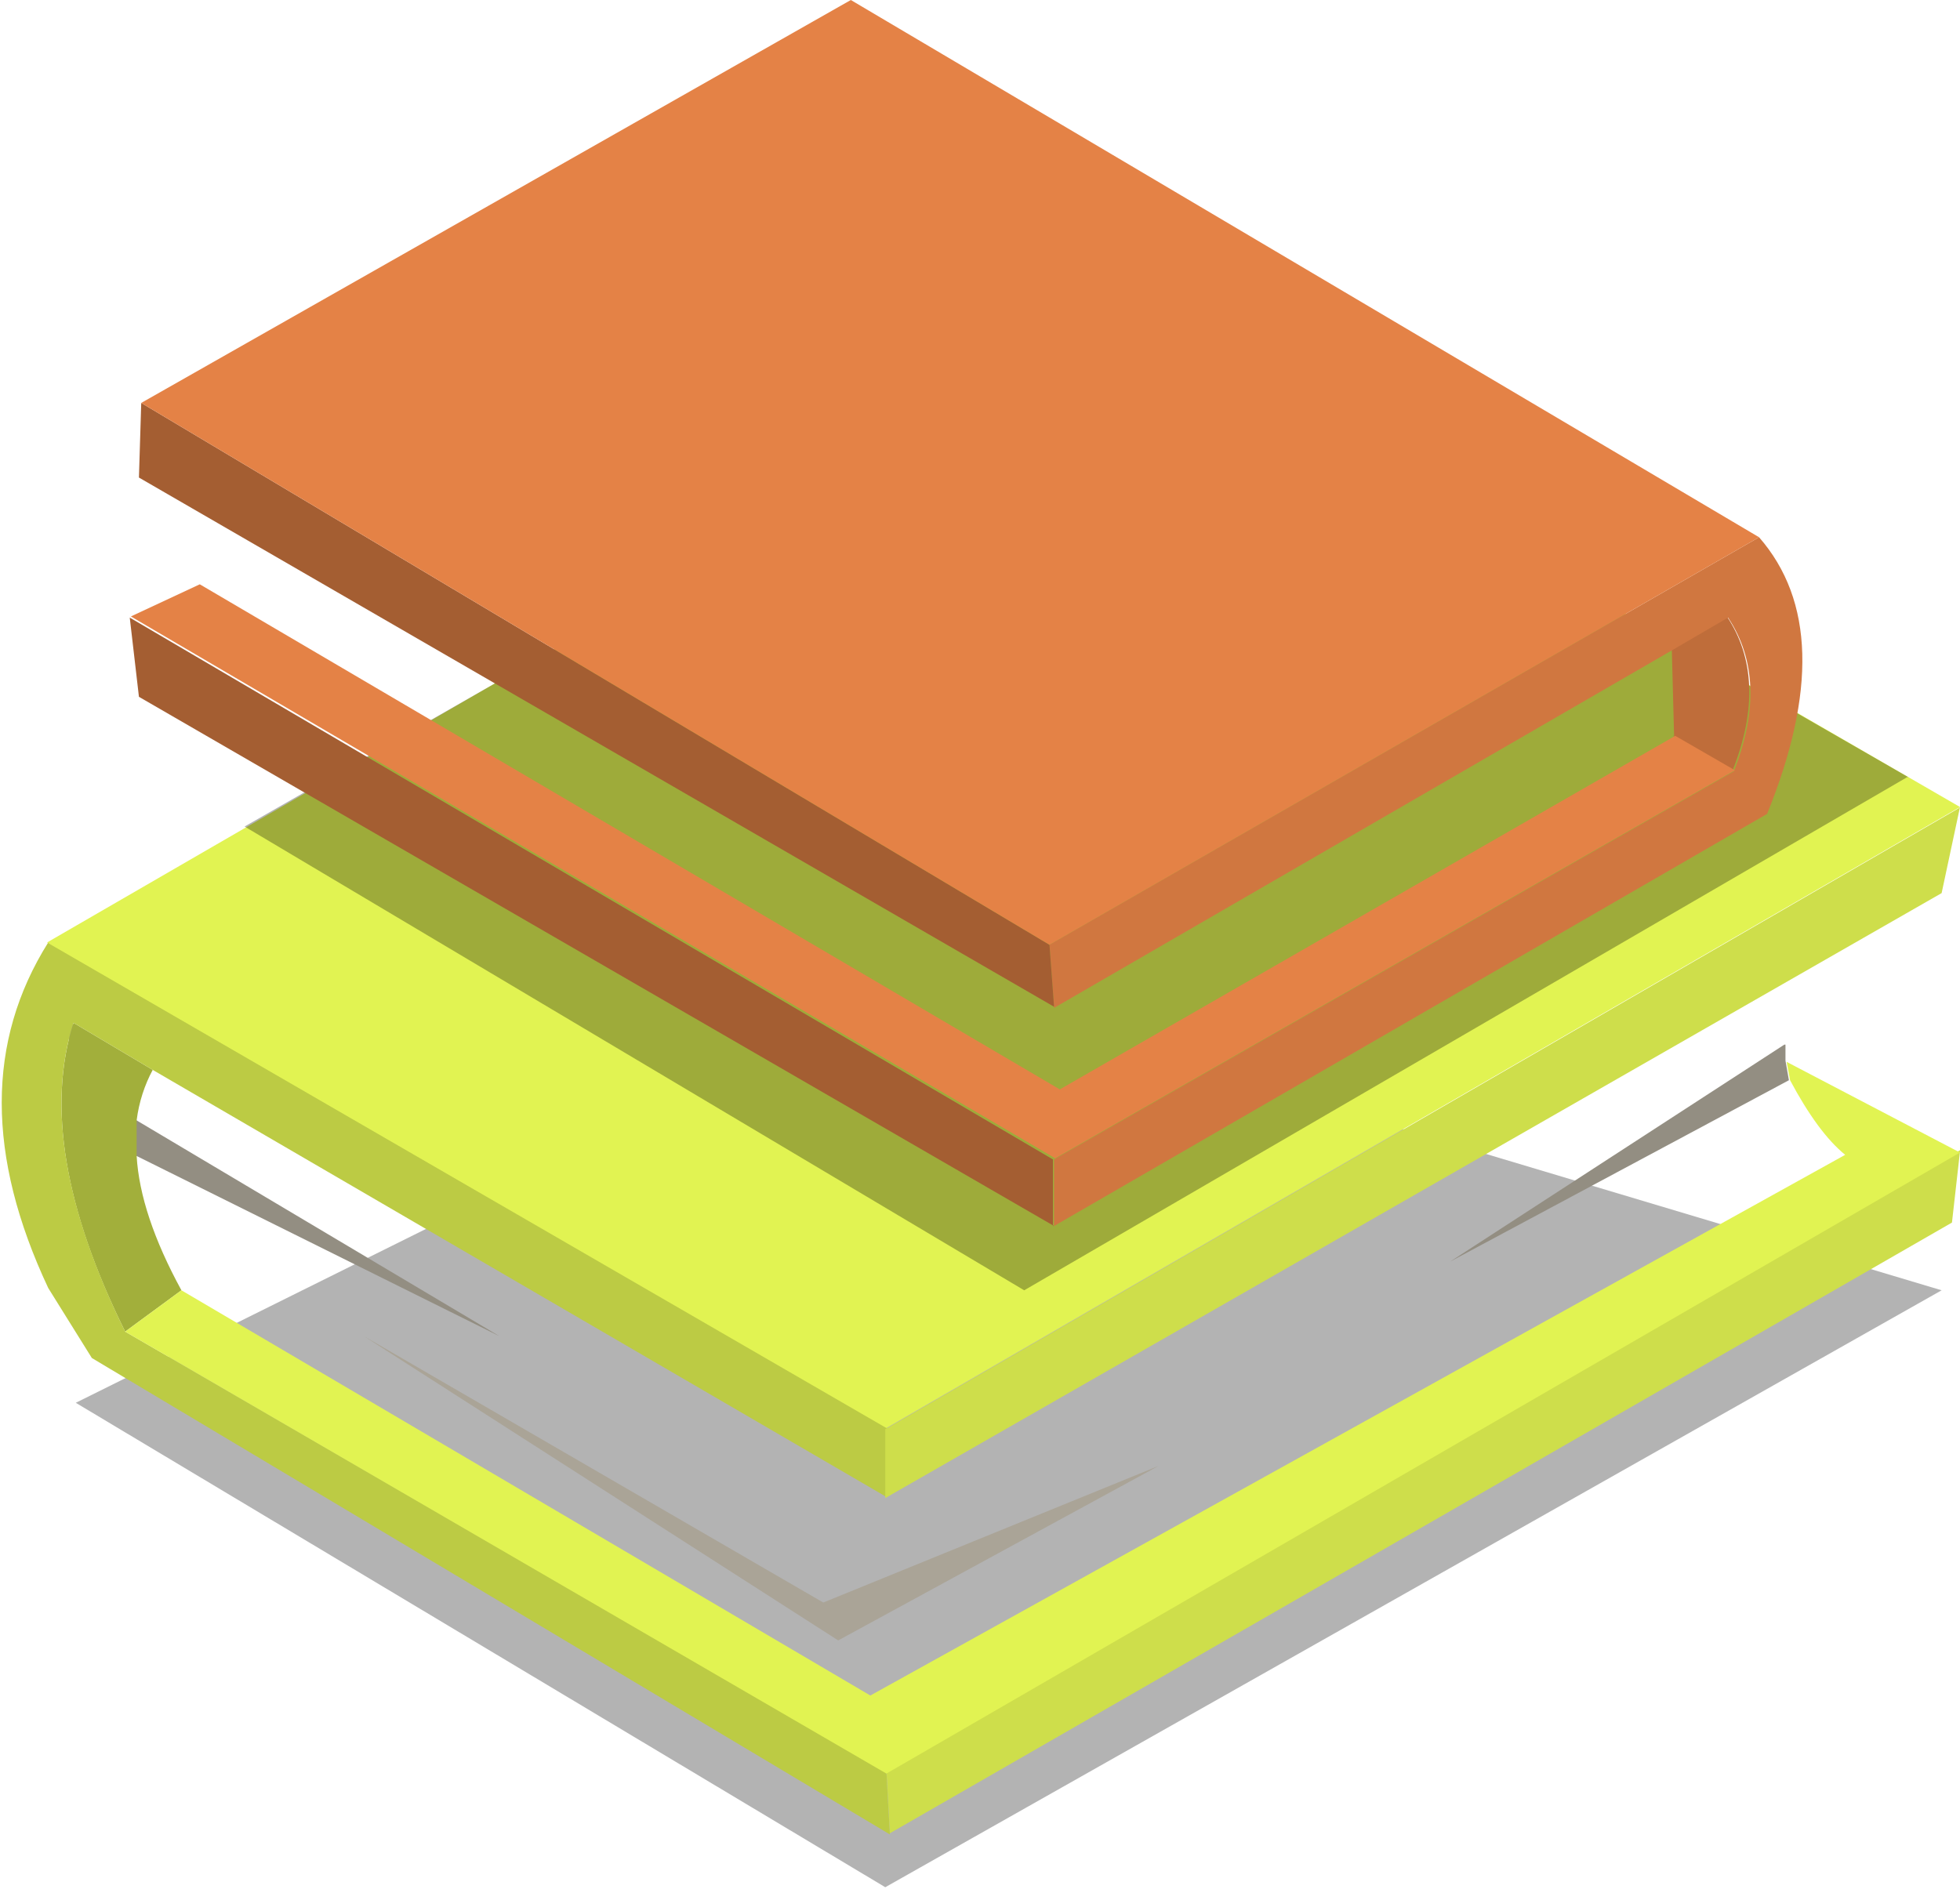
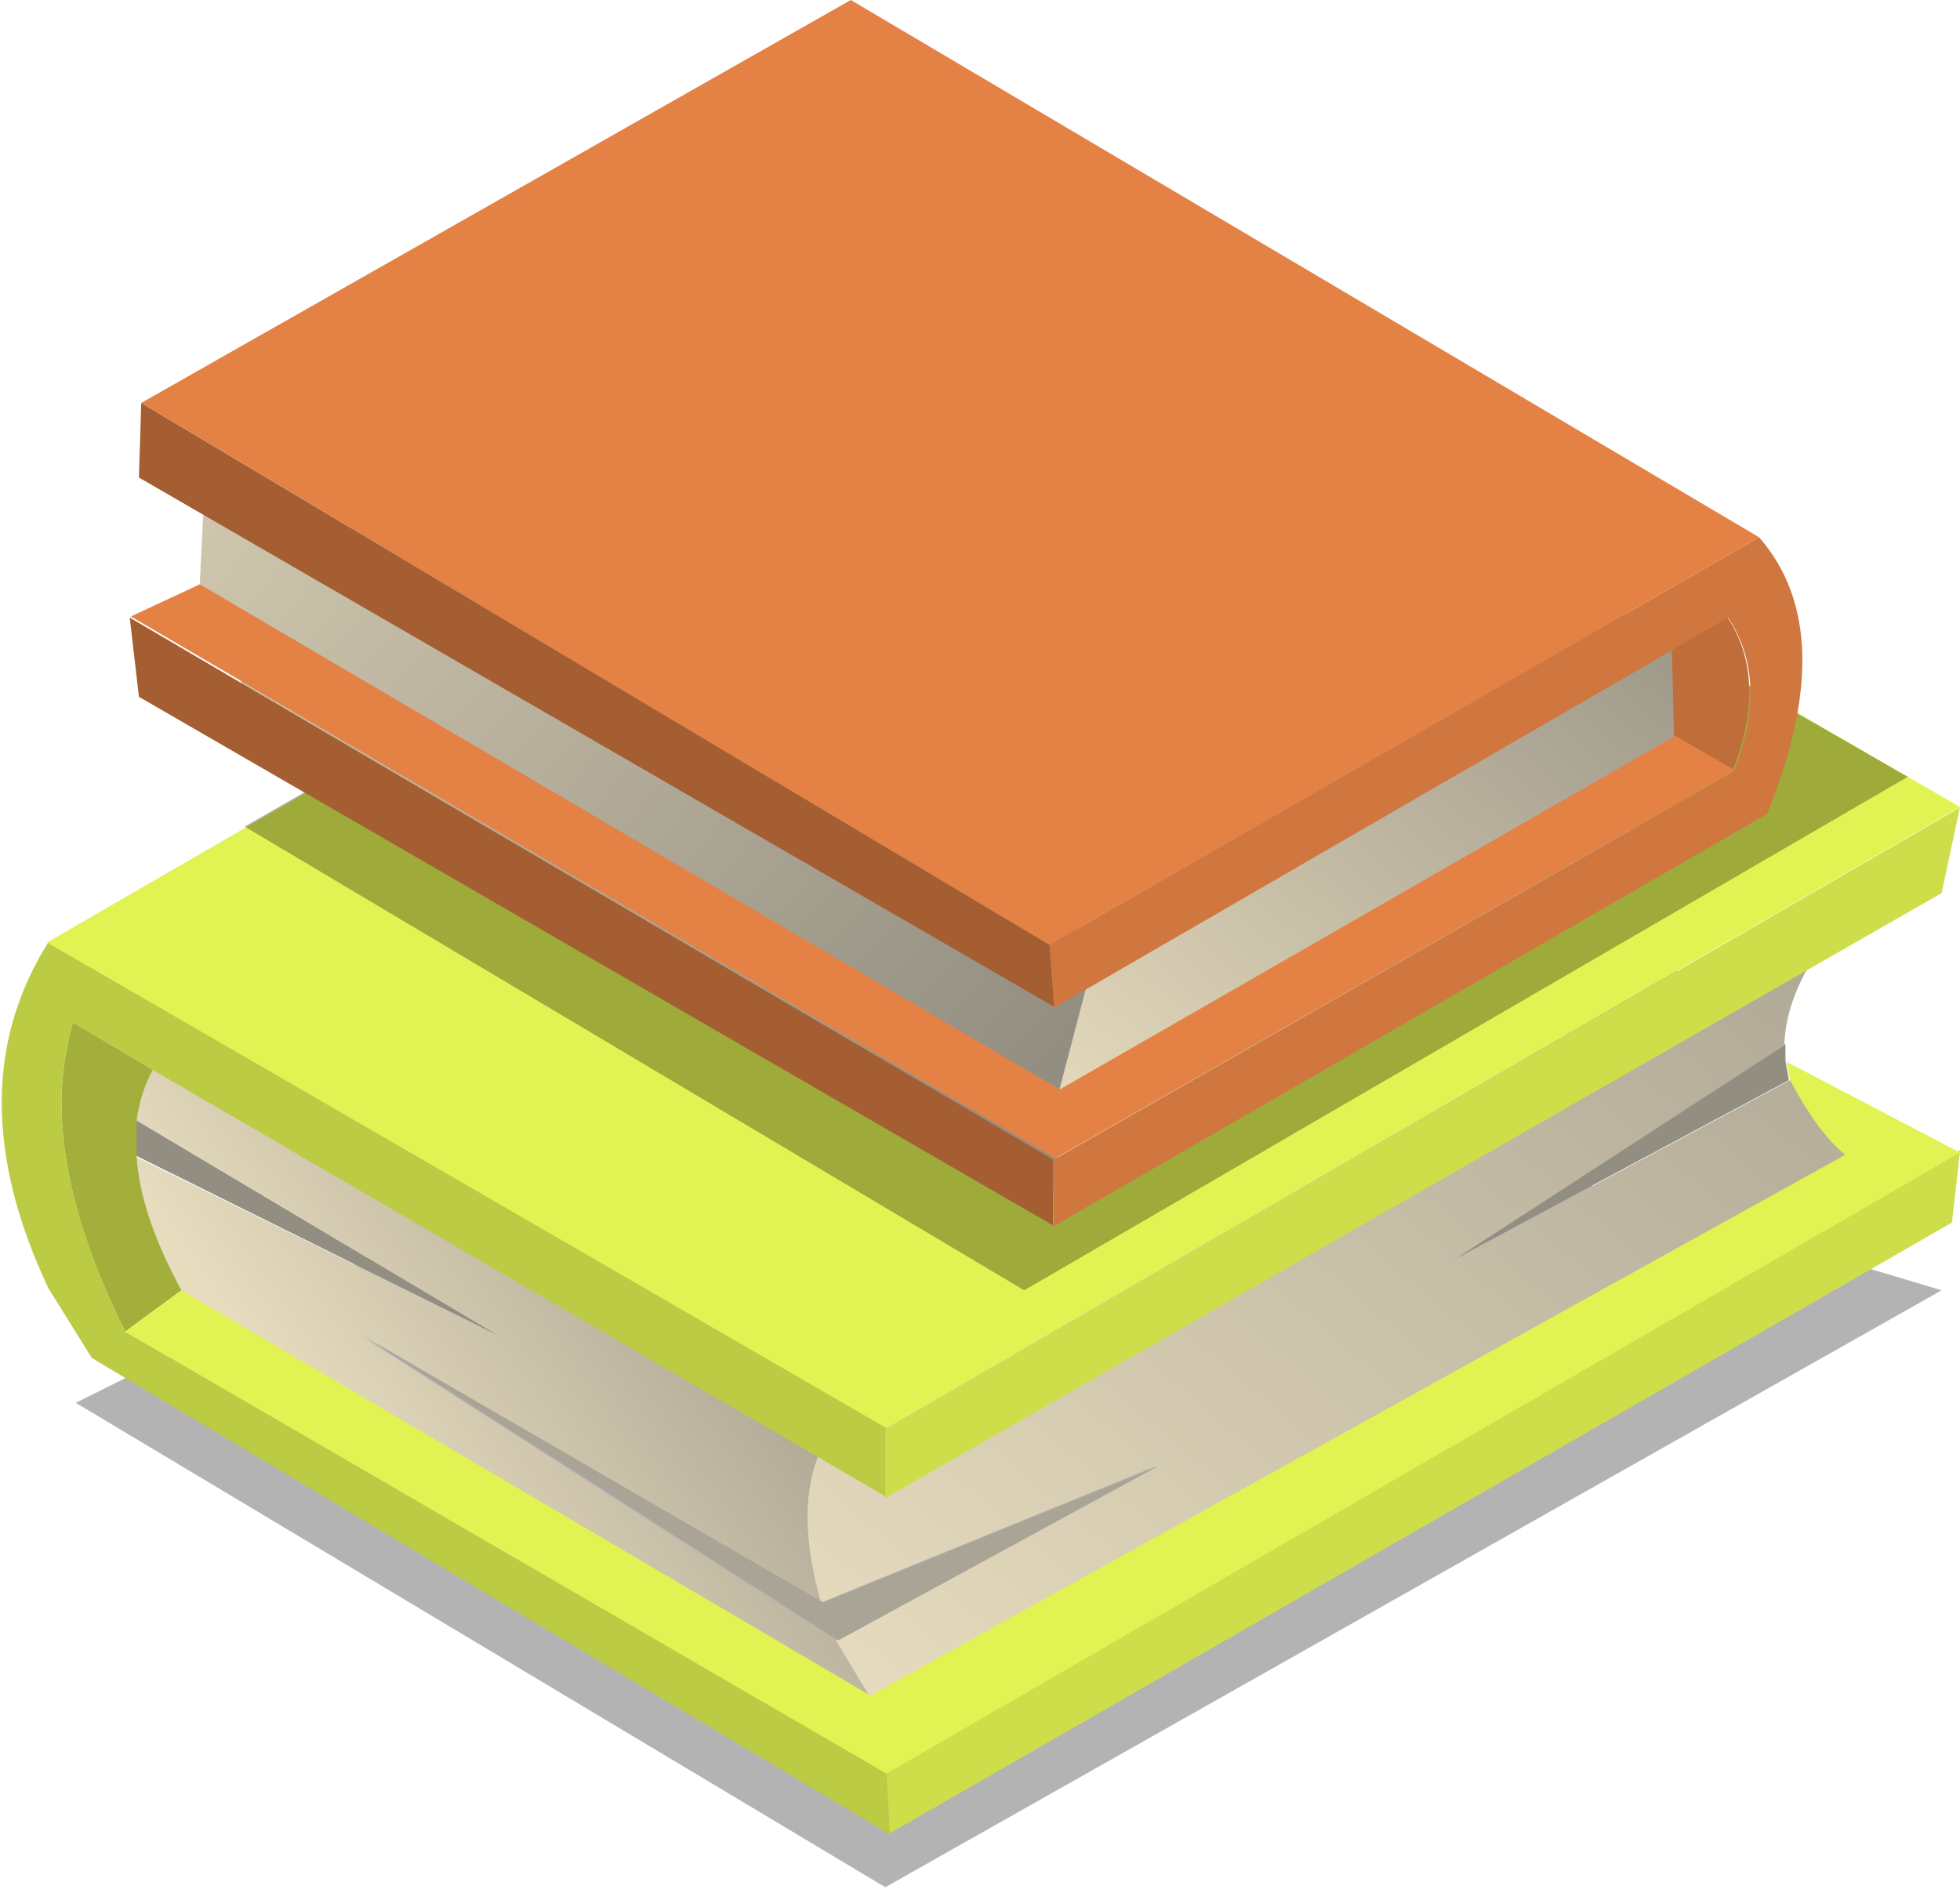
- <svg xmlns="http://www.w3.org/2000/svg" xmlns:ns1="https://www.free-decompiler.com/flash" id="Layer_1" version="1.1" viewBox="0 0 170.7 164.5">
+ <svg xmlns="http://www.w3.org/2000/svg" id="Layer_1" version="1.1" viewBox="0 0 170.7 164.5">
  <defs>
    <style>
      .st0 {
        fill: #a2af3b;
      }

      .st0, .st1, .st2, .st3, .st4, .st5, .st6, .st7, .st8, .st9, .st10, .st11, .st12, .st13, .st14 {
        fill-rule: evenodd;
      }

      .st1 {
        fill: #938e82;
      }

      .st2 {
        fill: #aaa497;
      }

      .st3 {
        fill: #bccb44;
      }

      .st4 {
        fill: #e1f352;
      }

      .st5 {
        fill: #e48246;
      }

      .st6 {
        fill: #cede4b;
      }

      .st7 {
        fill: #bf6d3a;
      }

      .st8 {
        fill: #d07740;
      }

      .st9 {
        fill: url(#linear-gradient);
      }

      .st10 {
        fill: url(#linear-gradient1);
      }

      .st11 {
        fill: url(#linear-gradient2);
      }

      .st12 {
        fill: url(#linear-gradient3);
      }

      .st13 {
        fill: #a45e32;
      }

      .st14 {
        fill-opacity: .3;
      }
    </style>
-     <linearGradient id="linear-gradient" x1="-13331.1" y1="-22057.4" x2="-11720.3" y2="-22057.4" gradientTransform="translate(-547.3 -229.2) rotate(-75.4) scale(0 0) skewX(.3)" gradientUnits="userSpaceOnUse">
+     <linearGradient id="linear-gradient" x1="28.4" y1="127.5" x2="75.3" y2="95.5" gradientUnits="userSpaceOnUse">
      <stop offset="0" stop-color="#e7dcbe" />
      <stop offset="1" stop-color="#938e82" />
    </linearGradient>
-     <linearGradient id="linear-gradient1" x1="-73221.6" y1="-4319.2" x2="-70650.2" y2="-4319.2" gradientTransform="translate(-514.8 -243.7) rotate(-135) scale(0 0) skewX(.8)" gradientUnits="userSpaceOnUse">
+     <linearGradient id="linear-gradient1" x1="70.7" y1="146.2" x2="173.8" y2="24.7" gradientUnits="userSpaceOnUse">
      <stop offset="0" stop-color="#e7dcbe" />
      <stop offset="1" stop-color="#938e82" />
    </linearGradient>
-     <linearGradient id="linear-gradient2" x1="-76008.3" y1="-12913.9" x2="-74174.5" y2="-12913.9" gradientTransform="translate(-516.5 -270.4) rotate(-125.5) scale(0 0) skewX(.8)" gradientUnits="userSpaceOnUse">
+     <linearGradient id="linear-gradient2" x1="86.7" y1="95.9" x2="139" y2="35.5" gradientUnits="userSpaceOnUse">
      <stop offset="0" stop-color="#e7dcbe" />
      <stop offset="1" stop-color="#938e82" />
    </linearGradient>
-     <linearGradient id="linear-gradient3" x1="43988.9" y1="-19627.3" x2="46512.2" y2="-19627.3" gradientTransform="translate(-549.4 -246) rotate(225.1) scale(0 0) skewY(0)" gradientUnits="userSpaceOnUse">
+     <linearGradient id="linear-gradient3" x1="2.6" y1="10" x2="92.6" y2="90.6" gradientUnits="userSpaceOnUse">
      <stop offset="0" stop-color="#e7dcbe" />
      <stop offset="1" stop-color="#938e82" />
    </linearGradient>
  </defs>
-   <g ns1:characterId="2">
-     <g id="sprite0">
-       <g ns1:characterId="1">
-         <g id="shape0">
-           <path class="st14" d="M79.9,85.7l89.2,26.7-92,52L6.6,122.2l73.3-36.4" />
-         </g>
-       </g>
-     </g>
-   </g>
-   <g ns1:characterId="4">
-     <g id="sprite1">
-       <g ns1:characterId="3">
-         <g id="shape1">
-           <path class="st1" d="M155.5,91v1.4c0,0,.3,1.7.3,1.7l-29.5,15.8,29.1-18.9M10,102.1l-5.2-15.2,7.1,10.7,31.6,18.8-31.6-15.7h0c0,.1-1.9,1.3-1.9,1.3" />
-           <path class="st9" d="M76.8,151.3L14.5,115.3l-4.5-13.3,1.9-1.2h0c0-.1,31.6,15.6,31.6,15.6l-31.6-18.8-7.1-10.7,62.2-1,4.2,41.1c-1.2,3.4-1.1,7.6.3,12.6l-40-23.2,41.3,26.5,2.9,4.8,1,3.6" />
-           <path class="st10" d="M155.5,91l-29.1,18.9,29.5-15.8h0c0,0,0,.1,0,.1l8.6,6.2-87.8,50.9-1-3.6-2.9-4.8,27.9-15.2-29.2,11.9c-1.4-5-1.6-9.2-.3-12.6l-4.2-41.1,90.4-1.5c-1.3,2.3-1.9,4.5-2,6.5" />
-           <path class="st2" d="M71.7,139.6l29.2-11.9-27.9,15.2-41.3-26.5,40,23.2" />
-         </g>
-       </g>
-     </g>
-   </g>
-   <g ns1:characterId="6">
-     <g id="sprite2">
-       <g ns1:characterId="5">
-         <g id="shape2">
-           <path class="st0" d="M13.3,93.2c-.7,1.3-1.2,2.8-1.4,4.4v3.1c.2,3.4,1.5,7.3,3.9,11.7l-4.9,3.6c-5.3-10.7-6.8-19.7-4.5-26.9l6.9,4.1" />
-           <path class="st3" d="M77.2,130.4L13.3,93.2l-6.9-4.1c-2.3,7.2-.8,16.1,4.5,26.9l66.3,38.4.3,5.4L8,118.3l-3.8-6.1h0c-5.4-11.5-5.4-21.5,0-30.1l73.1,42.3v6" />
-           <path class="st6" d="M170.7,70.3l-1.6,7.5-92,52.7v-6l93.5-54.1M170.7,100.3l-.7,6.2-92.5,53.2-.3-5.4,93.5-54.1" />
-           <path class="st4" d="M15.8,112.4l60,35.3,84.9-47.1c-1.6-1.3-3.2-3.5-4.8-6.5h0s-.3-1.6-.3-1.6l15.1,7.9h0s-93.5,54.1-93.5,54.1L10.9,116l4.9-3.6M4.1,82.1L97.6,28l73.1,42.3-93.5,54.1L4.1,82.1" />
-         </g>
-       </g>
-     </g>
-   </g>
-   <g ns1:characterId="8">
-     <g id="sprite3">
-       <g ns1:characterId="7">
-         <g id="shape3">
-           <path class="st14" d="M166.1,67.7l-76.9,44.7L21.3,72,97.7,28.3l68.5,39.4" />
-         </g>
-       </g>
-     </g>
-   </g>
-   <g ns1:characterId="10">
-     <g id="sprite4">
-       <g ns1:characterId="9">
-         <g id="shape4">
-           <path class="st11" d="M89.3,51.4l56.3,5.1h0s.2,7.6.2,7.6l-4.4,10.3-49.6,29.4.4-9,2.3-8.7h0c0,0-5.3-34.7-5.3-34.7" />
-           <path class="st12" d="M91.8,103.8L23.2,64.7l-5.8-13.9.3-6,71.6,6.6,5.3,34.6h0c0,0-2.3,8.8-2.3,8.8l-.4,9" />
-         </g>
-       </g>
-     </g>
-   </g>
-   <g ns1:characterId="12">
-     <g id="sprite5">
-       <g ns1:characterId="11">
-         <g id="shape5">
-           <path class="st7" d="M145.8,64.1l-.2-7.6,4.8-2.8c2.4,3.6,2.6,8.1.5,13.4l-5.2-3" />
-           <path class="st8" d="M91.8,87.7l-.4-5.4,61.8-35.5c4.8,5.5,5,13.5.7,24.1l-62.1,35.9v-5.8l59.2-33.8c2.1-5.3,1.9-9.8-.5-13.4l-4.8,2.8-53.9,31.2" />
-           <path class="st13" d="M91.8,87.7L12.1,41.6l.2-6.5,79.1,47.2.4,5.4M91.8,106.8L12.1,60.7h0l-.8-6.9,80.4,47.2v5.8" />
-           <path class="st5" d="M91.4,82.3L12.3,35.1,74.1,0l79.1,46.8-61.8,35.5M11.4,53.7l6-2.8,74.9,44,53.6-30.8,5.2,3-59.2,33.8L11.4,53.7" />
-         </g>
-       </g>
-     </g>
-   </g>
+   <path class="st14" d="M79.9,85.7l89.2,26.7-92,52L6.6,122.2l73.3-36.4" />
+   <path class="st1" d="M155.5,91v1.4l.3,1.7-29.5,15.8,29.1-18.9M10,102.1l-5.2-15.2,7.1,10.7,31.6,18.8-31.6-15.7h0c0,0-1.9,1.3-1.9,1.3" />
+   <path class="st9" d="M76.8,151.3L14.5,115.3l-4.5-13.3,1.9-1.2h0c0,0,31.6,15.6,31.6,15.6l-31.6-18.8-7.1-10.7,62.2-1,4.2,41.1c-1.2,3.4-1.1,7.6.3,12.6l-40-23.2,41.3,26.5,2.9,4.8,1,3.6" />
+   <path class="st10" d="M155.5,91l-29.1,18.9,29.5-15.8h0c0,0,8.6,6.3,8.6,6.3l-87.8,50.9-1-3.6-2.9-4.8,27.9-15.2-29.2,11.9c-1.4-5-1.6-9.2-.3-12.6l-4.2-41.1,90.4-1.5c-1.3,2.3-1.9,4.5-2,6.5" />
+   <path class="st2" d="M71.7,139.6l29.2-11.9-27.9,15.2-41.3-26.5,40,23.2" />
+   <path class="st0" d="M13.3,93.2c-.7,1.3-1.2,2.8-1.4,4.4v3.1c.2,3.4,1.5,7.3,3.9,11.7l-4.9,3.6c-5.3-10.7-6.8-19.7-4.5-26.9l6.9,4.1" />
+   <path class="st3" d="M77.2,130.4L13.3,93.2l-6.9-4.1c-2.3,7.2-.8,16.1,4.5,26.9l66.3,38.4.3,5.4L8,118.3l-3.8-6.1h0c-5.4-11.5-5.4-21.5,0-30.1l73.1,42.3v6" />
+   <path class="st6" d="M170.7,70.3l-1.6,7.5-92,52.7v-6l93.5-54.1M170.7,100.3l-.7,6.2-92.5,53.2-.3-5.4,93.5-54.1" />
+   <path class="st4" d="M15.8,112.4l60,35.3,84.9-47.1c-1.6-1.3-3.2-3.5-4.8-6.5h0l-.3-1.6,15.1,7.9h0l-93.5,54.1L10.9,116l4.9-3.6M4.1,82.1L97.6,28l73.1,42.3-93.5,54.1L4.1,82.1" />
+   <path class="st14" d="M166.1,67.7l-76.9,44.7L21.3,72,97.7,28.3l68.5,39.4" />
+   <path class="st11" d="M89.3,51.4l56.3,5.1h0l.2,7.6-4.4,10.3-49.6,29.4.4-9,2.3-8.7h0l-5.3-34.7" />
+   <path class="st12" d="M91.8,103.8L23.2,64.7l-5.8-13.9.3-6,71.6,6.6,5.3,34.6h0l-2.3,8.8-.4,9" />
+   <path class="st7" d="M145.8,64.1l-.2-7.6,4.8-2.8c2.4,3.6,2.6,8.1.5,13.4l-5.2-3" />
+   <path class="st8" d="M91.8,87.7l-.4-5.4,61.8-35.5c4.8,5.5,5,13.5.7,24.1l-62.1,35.9v-5.8l59.2-33.8c2.1-5.3,1.9-9.8-.5-13.4l-4.8,2.8-53.9,31.2" />
+   <path class="st13" d="M91.8,87.7L12.1,41.6l.2-6.5,79.1,47.2.4,5.4M91.8,106.8L12.1,60.7h0l-.8-6.9,80.4,47.2v5.8" />
+   <path class="st5" d="M91.4,82.3L12.3,35.1,74.1,0l79.1,46.8-61.8,35.5M11.4,53.7l6-2.8,74.9,44,53.6-30.8,5.2,3-59.2,33.8L11.4,53.7" />
</svg>
